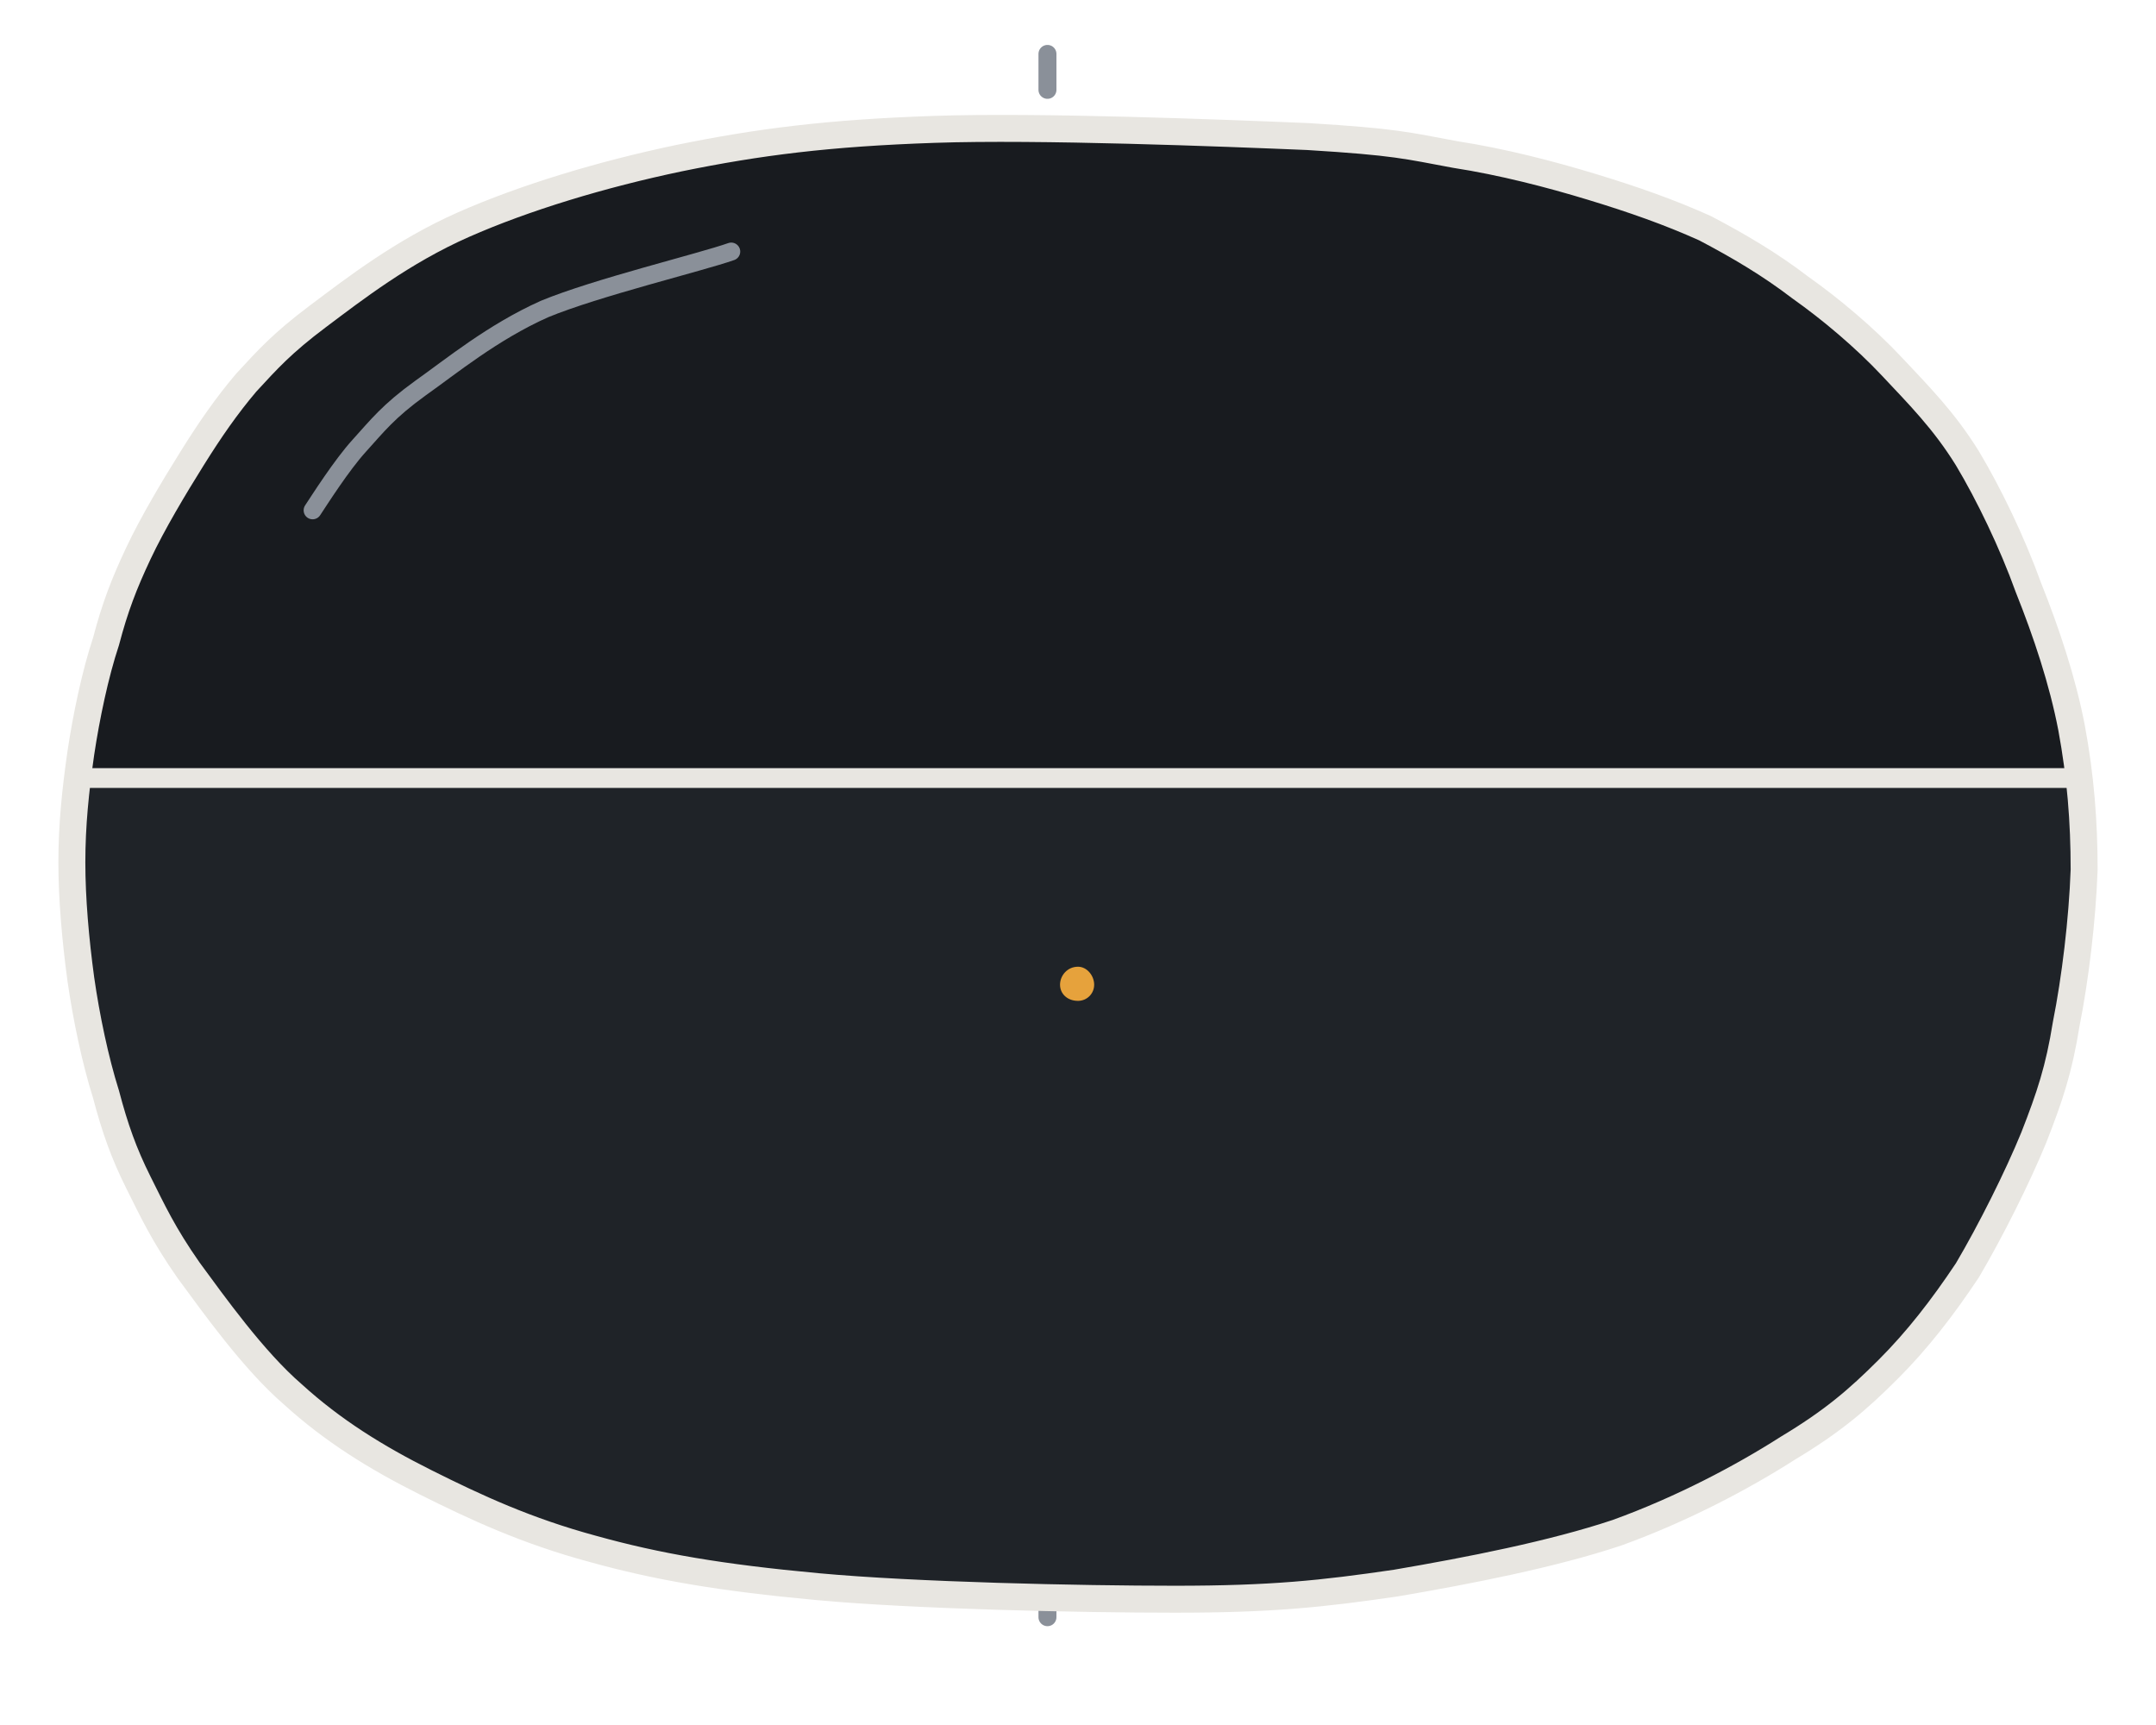
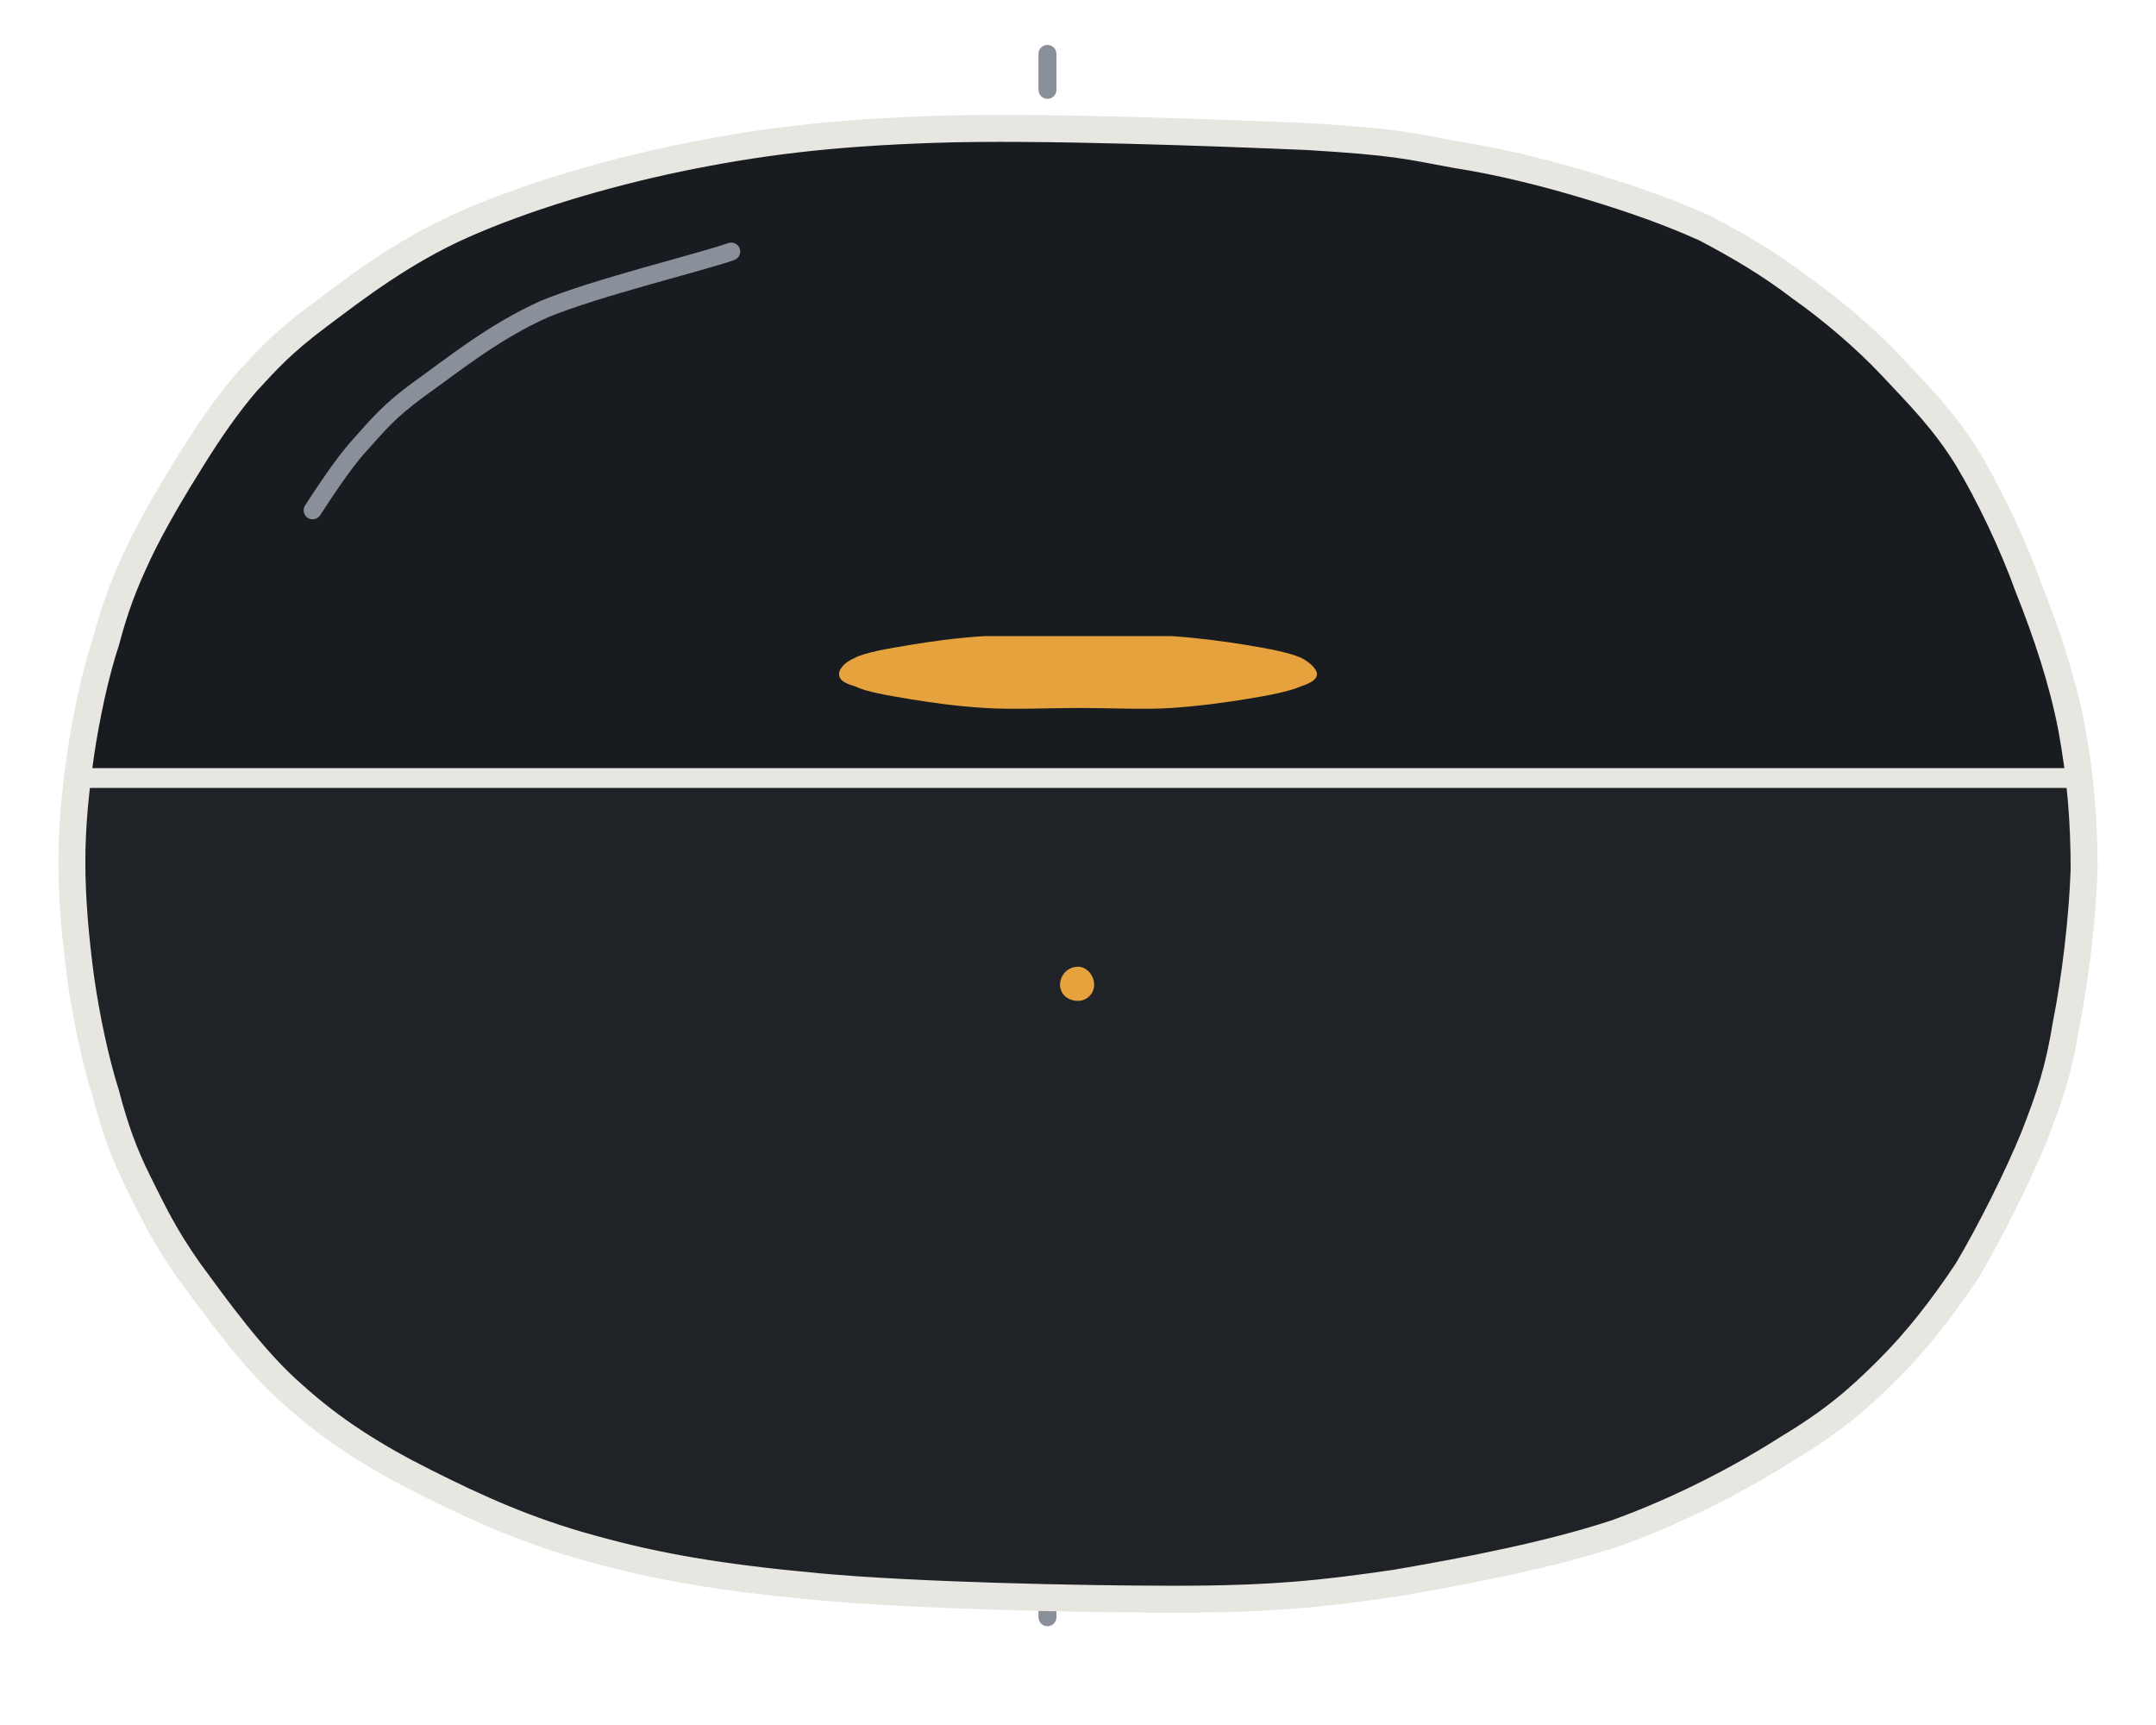
<svg xmlns="http://www.w3.org/2000/svg" viewBox="0 0 120 96" width="120" height="96" role="img" aria-label="EarFun Clip charging case">
  <path d="M58.3 3.0L58.3 5.0M58.3 8.0L58.3 10.0M58.3 13.0L58.3 15.0M58.3 18.0L58.3 20.0M58.3 23.0L58.3 25.0M58.3 28.0L58.3 30.0M58.3 33.0L58.3 35.0M58.3 38.0L58.3 40.0M58.3 43.0L58.3 45.0M58.3 48.0L58.3 50.0M58.3 53.0L58.3 55.0M58.3 58.0L58.3 60.0M58.3 63.0L58.3 65.0M58.3 68.0L58.3 70.0M58.3 73.0L58.3 75.0M58.3 78.0L58.3 80.0M58.3 83.0L58.3 85.0M58.3 88.0L58.3 90.0" fill="none" stroke="#8A9099" stroke-width="1.0" stroke-linecap="round" stroke-linejoin="round" />
  <path d="M52.0 7.2C57.8 7.0 68.0 7.4 72.8 7.6C77.7 7.9 78.3 8.1 81.0 8.6C83.6 9.0 86.3 9.7 88.6 10.4C90.9 11.1 92.9 11.8 94.9 12.7C96.8 13.7 98.5 14.7 100.2 16.0C101.9 17.2 103.8 18.8 105.3 20.4C106.8 22.0 108.2 23.4 109.5 25.5C110.7 27.5 112.0 30.2 112.9 32.7C113.9 35.2 114.8 37.9 115.3 40.5C115.8 43.2 116.0 45.7 116.0 48.4C115.9 51.2 115.5 54.5 115.0 57.0C114.6 59.5 114.1 61.0 113.2 63.3C112.3 65.5 110.8 68.5 109.5 70.7C108.1 72.8 106.7 74.6 105.1 76.2C103.4 77.9 102.0 79.1 99.5 80.6C97.0 82.2 93.6 84.0 90.0 85.3C86.4 86.5 81.8 87.4 77.7 88.1C73.6 88.7 70.8 89.0 65.4 89.0C60.1 89.0 50.9 88.8 45.5 88.3C40.1 87.8 36.6 87.2 33.0 86.2C29.3 85.2 26.5 83.9 23.7 82.5C20.9 81.1 18.5 79.6 16.3 77.6C14.1 75.7 11.9 72.6 10.5 70.7C9.1 68.7 8.5 67.4 7.7 65.8C6.9 64.2 6.4 62.8 5.9 60.9C5.3 59.0 4.8 56.6 4.5 54.5C4.2 52.3 4.0 50.0 4.0 48.0C4.0 45.9 4.2 44.0 4.5 41.9C4.8 39.9 5.3 37.5 5.9 35.7C6.4 33.8 6.9 32.5 7.7 30.8C8.5 29.1 9.7 27.1 10.7 25.5C11.7 23.9 12.6 22.6 13.7 21.3C14.9 20.0 15.7 19.1 17.7 17.6C19.7 16.1 22.4 14.0 25.8 12.5C29.2 11.0 33.5 9.7 37.8 8.8C42.2 7.9 46.1 7.4 52.0 7.2Z" fill="#181B1F" />
  <path d="M115.3 40.5C115.4 41.9 116.0 45.7 116.0 48.4C115.9 51.2 115.5 54.5 115.0 57.0C114.6 59.5 114.1 61.0 113.2 63.3C112.3 65.5 110.8 68.5 109.5 70.7C108.1 72.8 106.7 74.6 105.1 76.2C103.4 77.9 102.0 79.1 99.5 80.6C97.0 82.2 93.6 84.0 90.0 85.3C86.4 86.5 81.8 87.4 77.7 88.1C73.6 88.7 70.8 89.0 65.4 89.0C60.1 89.0 50.9 88.8 45.5 88.3C40.1 87.8 36.6 87.2 33.0 86.2C29.3 85.2 26.5 83.9 23.7 82.5C20.9 81.1 18.5 79.6 16.3 77.6C14.1 75.7 11.9 72.6 10.5 70.7C9.1 68.7 8.5 67.4 7.7 65.8C6.9 64.2 6.4 62.8 5.9 60.9C5.3 59.0 4.8 56.6 4.5 54.5C4.2 52.3 4.0 50.0 4.0 48.0C4.0 45.9 4.4 42.9 4.5 41.9L4.2 43.3C10.4 43.3 28.8 43.3 41.1 43.3C53.3 43.3 65.3 43.3 77.7 43.3C90.2 43.3 109.4 43.3 115.7 43.3Z" fill="#1F2328" />
  <path d="M17.4 28.4C17.8 27.8 19.0 25.9 20.0 24.8C21.0 23.7 21.6 22.9 23.4 21.6C25.1 20.4 27.4 18.5 30.3 17.2C33.2 16.0 39.0 14.6 40.7 14.0" fill="none" stroke="#8A9099" stroke-width="1.0" stroke-linecap="round" stroke-linejoin="round" />
  <path d="M4.2 43.3C10.4 43.3 28.8 43.3 41.1 43.3C53.3 43.3 65.3 43.3 77.7 43.3C90.2 43.3 109.4 43.3 115.7 43.3" fill="none" stroke="#E8E6E1" stroke-width="1.1" stroke-linecap="round" stroke-linejoin="round" />
+   <path d="M73.3 37.5C73.3 37.8 73.0 38.0 72.4 38.2C71.7 38.5 70.6 38.7 69.4 38.9C68.2 39.1 66.7 39.3 65.2 39.4C63.7 39.5 61.8 39.4 60.1 39.4C58.4 39.4 56.3 39.5 54.8 39.4C53.2 39.3 51.8 39.1 50.6 38.9C49.4 38.7 48.2 38.5 47.6 38.2C46.9 38.0 46.7 37.8 46.7 37.5C46.7 37.3 46.9 36.9 47.6 36.6C48.2 36.3 49.4 36.1 50.6 35.9C51.8 35.7 53.2 35.5 54.8 35.4C56.3 35.4 58.4 35.4 60.1 35.4C61.8 35.4 63.7 35.4 65.2 35.4C66.7 35.5 68.2 35.7 69.4 35.9C70.6 36.1 71.7 36.3 72.4 36.6C73.0 36.9 73.3 37.3 73.3 37.5Z" fill="#E6A23C" />
  <path d="M59.0 54.8C59.0 54.3 59.4 53.8 60.0 53.8C60.5 53.8 60.9 54.3 60.9 54.8C60.9 55.3 60.5 55.7 60.0 55.7C59.4 55.7 59.0 55.3 59.0 54.8Z" fill="#E6A23C" />
  <path d="M52.0 7.2C57.8 7.0 68.0 7.4 72.8 7.6C77.7 7.9 78.3 8.1 81.0 8.6C83.6 9.0 86.3 9.7 88.6 10.4C90.9 11.1 92.9 11.8 94.9 12.7C96.8 13.7 98.5 14.7 100.2 16.0C101.9 17.2 103.8 18.8 105.3 20.4C106.8 22.0 108.2 23.4 109.5 25.5C110.7 27.5 112.0 30.2 112.9 32.7C113.9 35.2 114.8 37.9 115.3 40.5C115.8 43.2 116.0 45.7 116.0 48.4C115.9 51.2 115.5 54.5 115.0 57.0C114.6 59.5 114.1 61.0 113.2 63.3C112.3 65.5 110.8 68.5 109.5 70.7C108.1 72.8 106.7 74.6 105.1 76.2C103.4 77.9 102.0 79.1 99.5 80.6C97.0 82.2 93.6 84.0 90.0 85.3C86.4 86.5 81.8 87.4 77.7 88.1C73.6 88.7 70.8 89.0 65.4 89.0C60.1 89.0 50.9 88.8 45.5 88.3C40.1 87.8 36.6 87.2 33.0 86.2C29.3 85.2 26.5 83.9 23.7 82.5C20.9 81.1 18.5 79.6 16.3 77.6C14.1 75.7 11.9 72.6 10.5 70.7C9.1 68.7 8.5 67.4 7.7 65.8C6.9 64.2 6.4 62.8 5.9 60.9C5.3 59.0 4.8 56.6 4.5 54.5C4.2 52.3 4.0 50.0 4.0 48.0C4.0 45.9 4.2 44.0 4.5 41.9C4.8 39.9 5.3 37.5 5.9 35.7C6.4 33.8 6.9 32.5 7.7 30.8C8.5 29.1 9.7 27.1 10.7 25.5C11.7 23.9 12.6 22.6 13.7 21.3C14.9 20.0 15.7 19.1 17.7 17.6C19.7 16.1 22.4 14.0 25.8 12.5C29.2 11.0 33.5 9.7 37.8 8.8C42.2 7.9 46.1 7.4 52.0 7.2Z" fill="none" stroke="#E8E6E1" stroke-width="1.5" stroke-linecap="round" stroke-linejoin="round" />
</svg>
